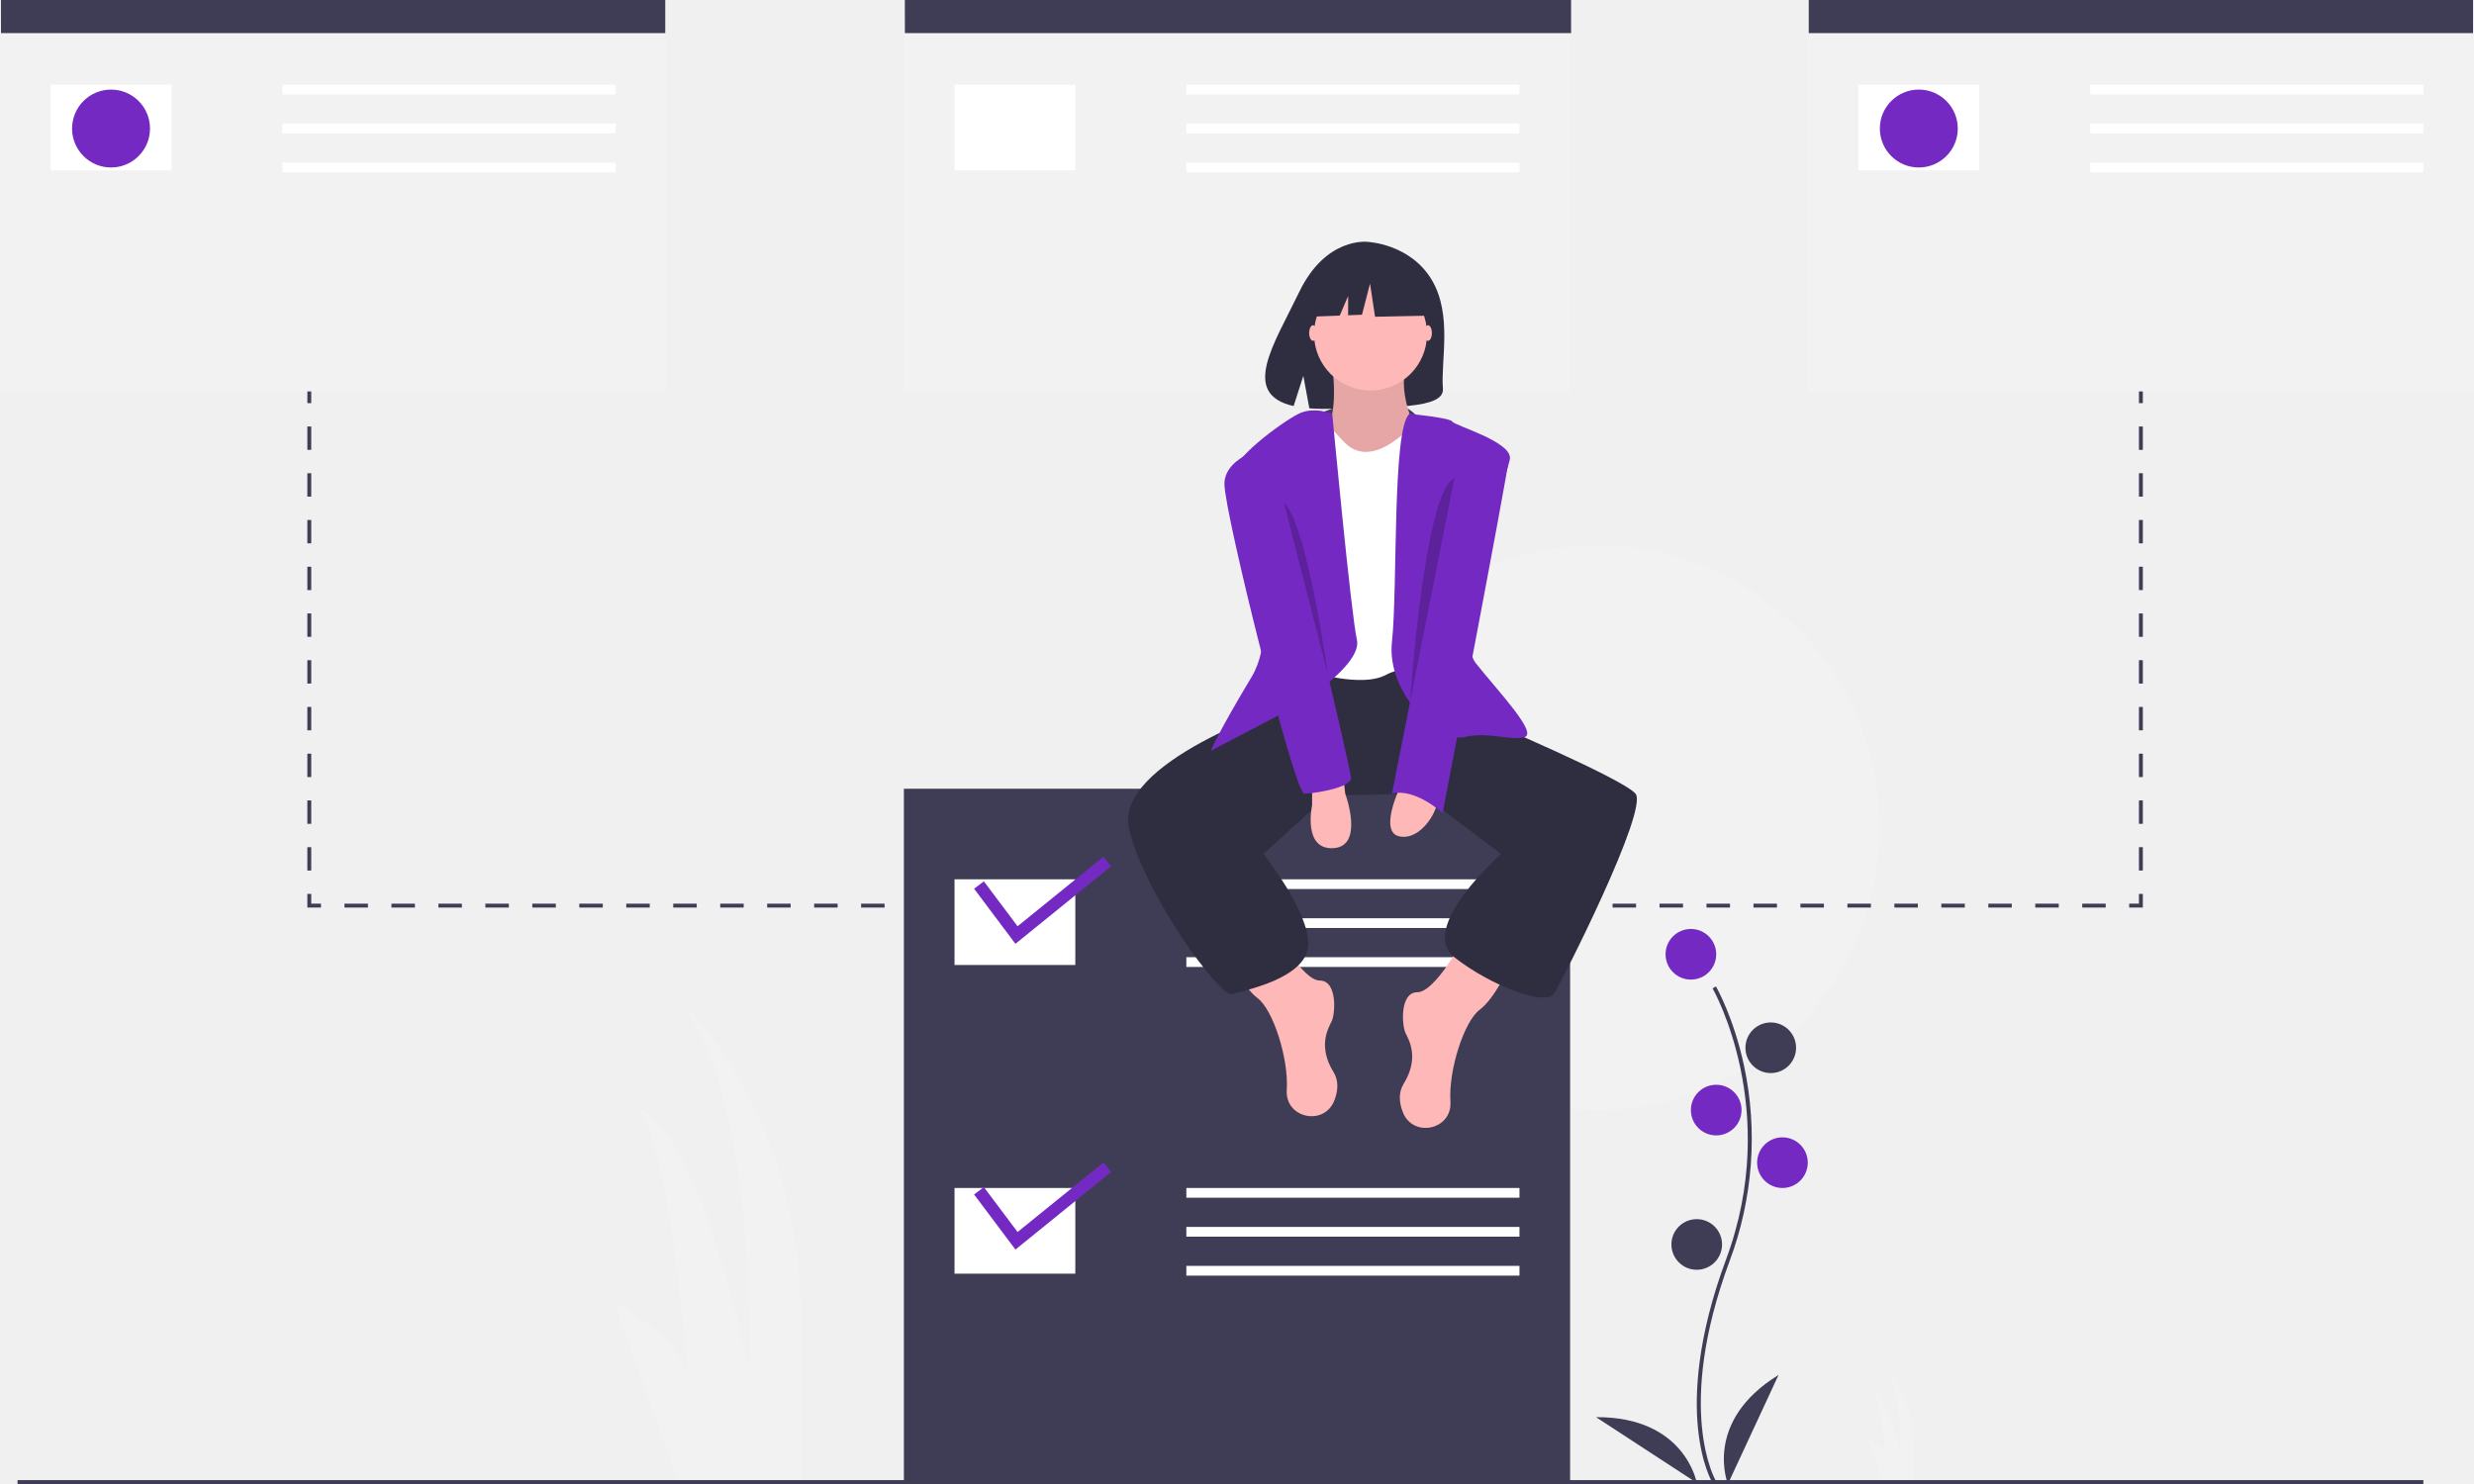
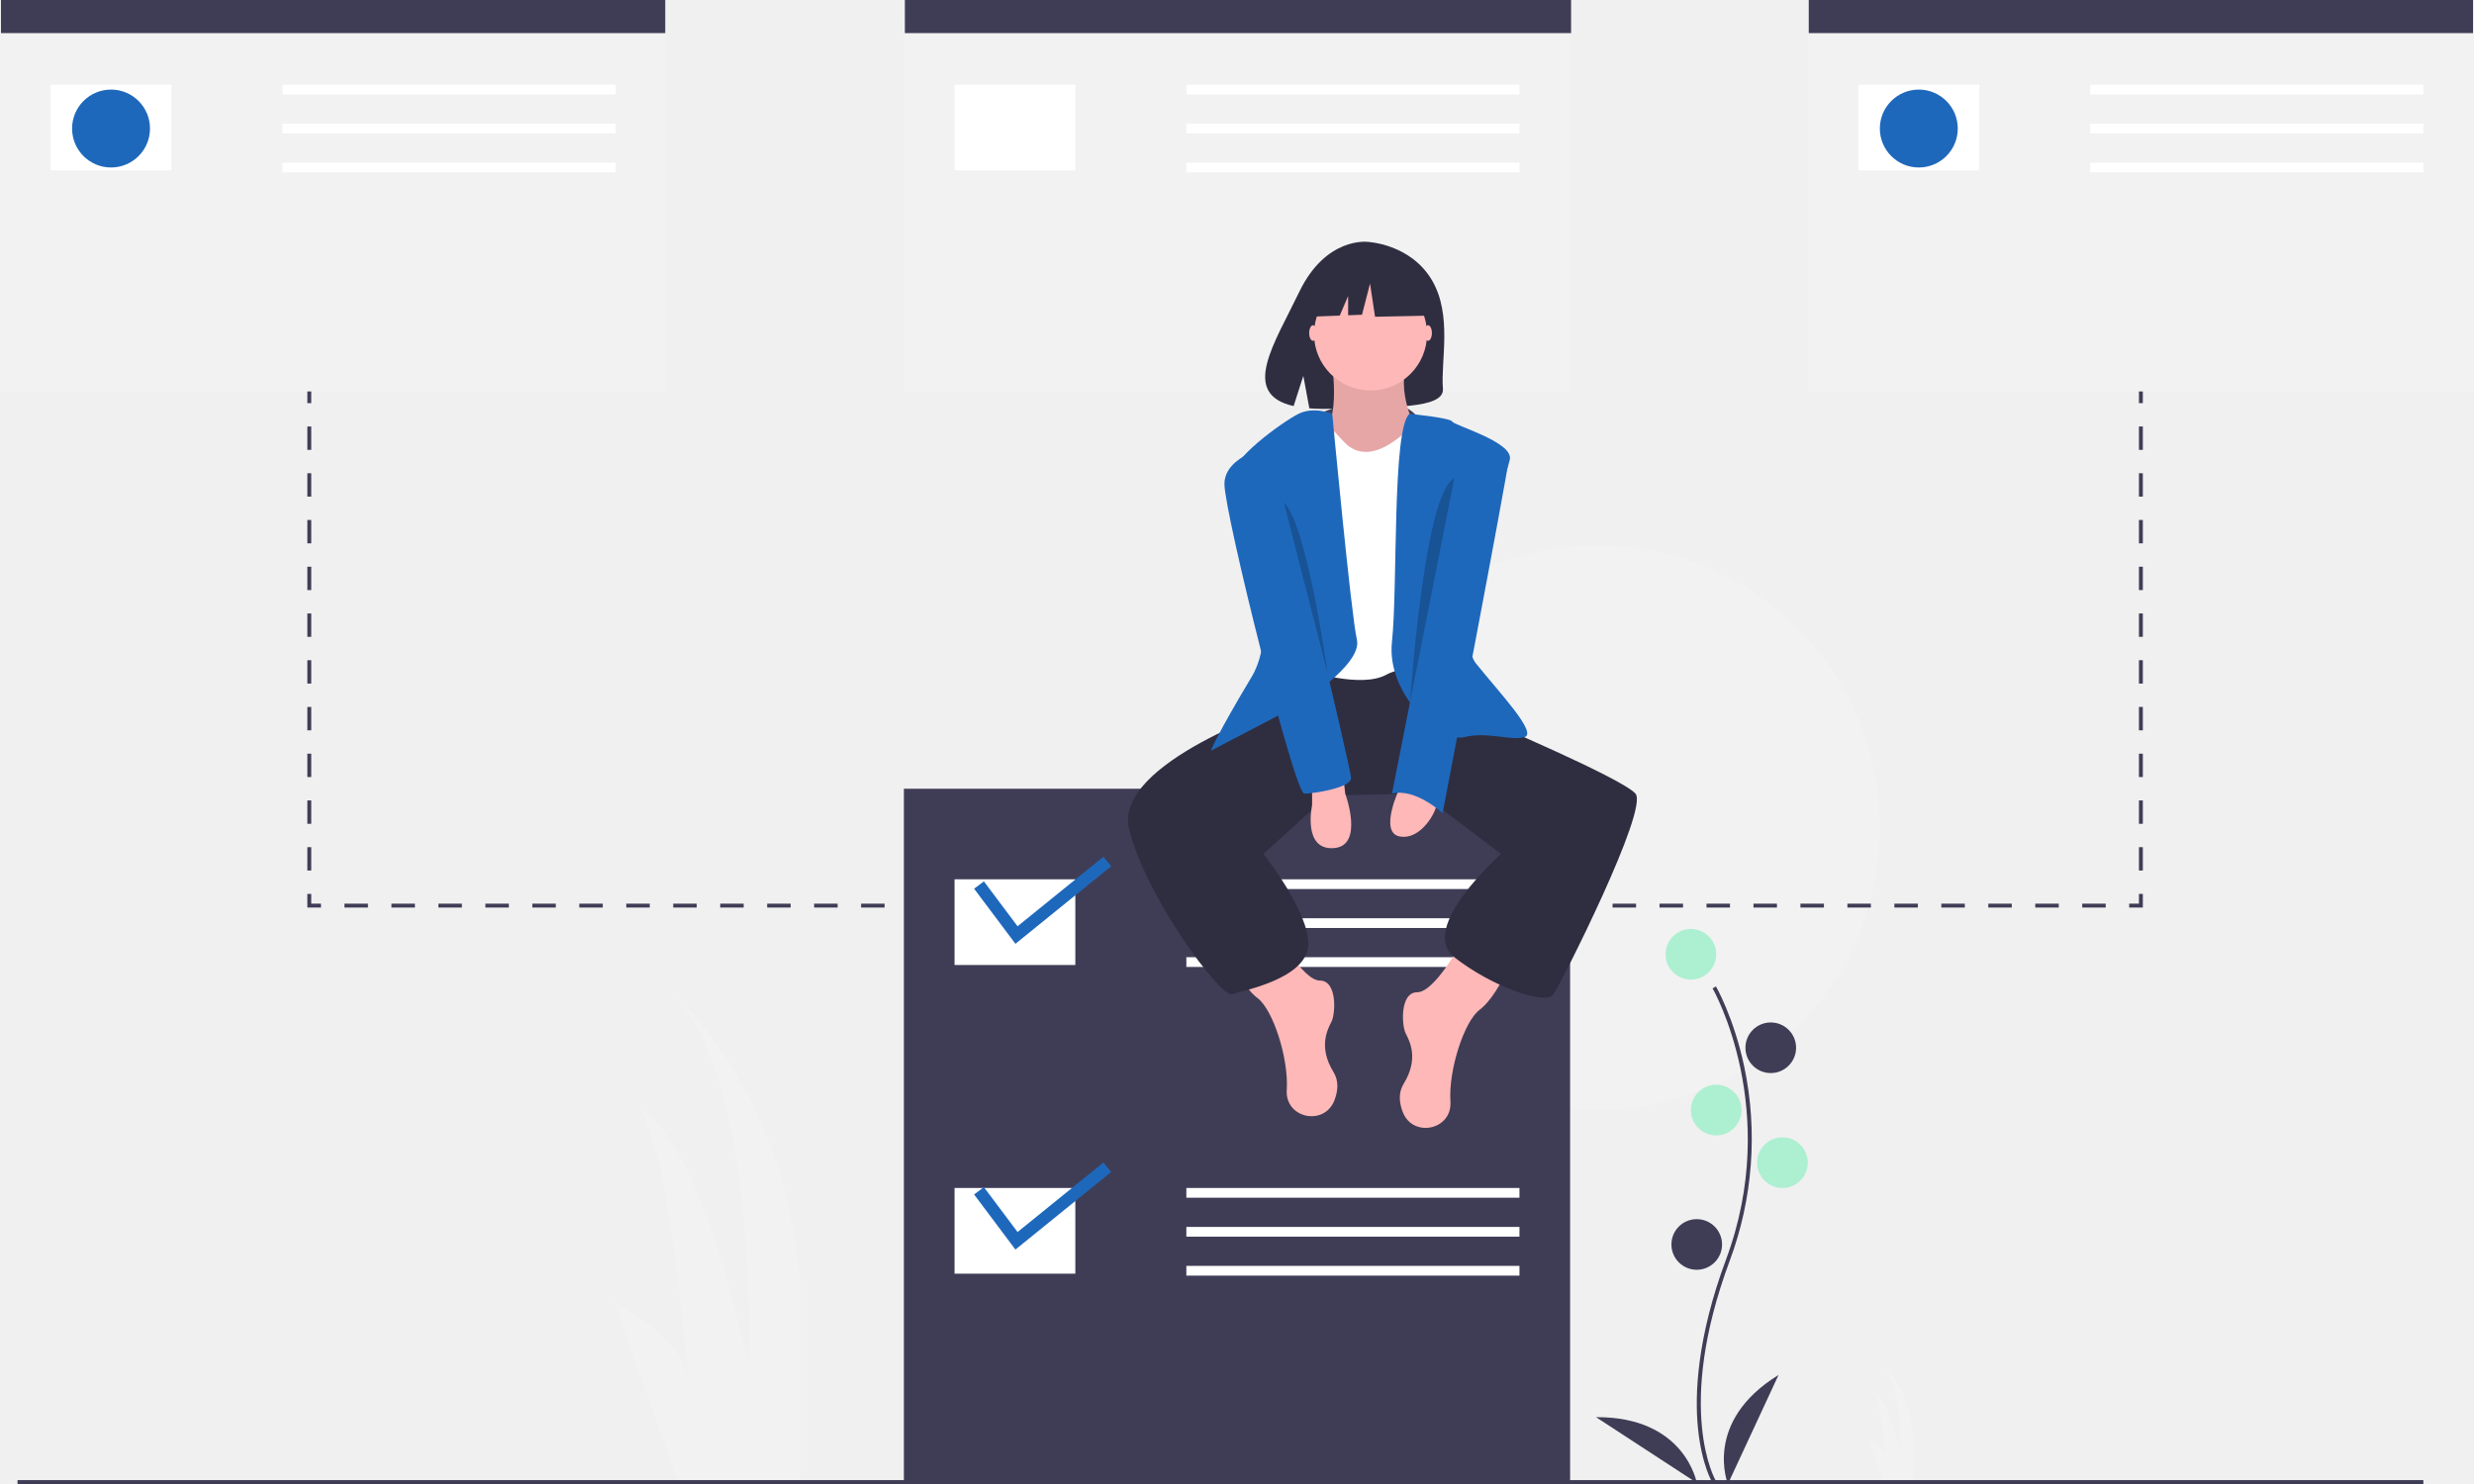
<svg xmlns="http://www.w3.org/2000/svg" id="b07e7c8b-ffb9-458f-9d0a-e368c1cfe139" data-name="Layer 1" width="1020" height="612" viewBox="0 0 1020 612">
  <path d="M569.759,855.197l-26.492-74.178s29.142,14.571,30.466,33.115c0,0-6.623-92.723-19.869-112.592,0,0,21.194,2.649,45.037,105.969,0,0,3.974-119.215-31.791-153.655,0,0,49.011,39.738,52.985,125.838v75.503Z" transform="translate(-290 -244)" fill="#f2f2f2" />
  <path d="M1066.59,855.197l-6.37-17.835s7.007,3.503,7.325,7.962c0,0-1.592-22.294-4.777-27.072,0,0,5.096.637,10.829,25.479,0,0,.955-28.664-7.644-36.945,0,0,11.784,9.555,12.74,30.257v18.154Z" transform="translate(-290 -244)" fill="#f2f2f2" />
  <circle cx="658.583" cy="341.339" r="116.457" fill="#f2f2f2" />
  <rect y="8.835" width="274.677" height="152.598" fill="#f2f2f2" />
  <rect x="372.661" y="8.835" width="274.677" height="152.598" fill="#f2f2f2" />
  <rect x="745.323" y="8.835" width="274.677" height="152.598" fill="#f2f2f2" />
  <path d="M996.086,855.616c-.184-.301-4.53-7.558-6.037-22.626-1.382-13.825-.493-37.127,11.592-69.632,22.894-61.578-5.276-111.263-5.564-111.758l1.39-.806c.073.125,7.342,12.793,11.636,32.964a143.813,143.813,0,0,1-5.956,80.16c-22.855,61.473-5.864,90.574-5.689,90.861Z" transform="translate(-290 -244)" fill="#3f3d56" />
-   <circle cx="697.134" cy="393.543" r="10.441" fill="#7329c2" />
+   <circle cx="697.134" cy="393.543" r="10.441" fill="#ADEFD1" />
  <circle cx="730.063" cy="432.094" r="10.441" fill="#3f3d56" />
-   <circle cx="707.575" cy="457.795" r="10.441" fill="#7329c2" />
-   <circle cx="734.882" cy="479.48" r="10.441" fill="#7329c2" />
+   <circle cx="707.575" cy="457.795" r="10.441" fill="#ADEFD1" />
+   <circle cx="734.882" cy="479.48" r="10.441" fill="#ADEFD1" />
  <circle cx="699.543" cy="513.213" r="10.441" fill="#3f3d56" />
  <path d="M1002.394,856s-10.441-25.701,20.882-44.976Z" transform="translate(-290 -244)" fill="#3f3d56" />
  <path d="M989.553,855.534s-4.752-27.331-41.53-27.096Z" transform="translate(-290 -244)" fill="#3f3d56" />
  <rect x="0.402" width="273.874" height="13.654" fill="#3f3d56" />
  <rect x="373.063" width="274.677" height="13.654" fill="#3f3d56" />
  <rect x="745.724" width="273.874" height="13.654" fill="#3f3d56" />
  <rect x="20.882" y="34.937" width="49.795" height="35.339" fill="#fff" />
  <rect x="116.457" y="34.937" width="137.339" height="4.016" fill="#fff" />
  <rect x="116.457" y="51" width="137.339" height="4.016" fill="#fff" />
  <rect x="116.457" y="67.063" width="137.339" height="4.016" fill="#fff" />
  <rect x="393.543" y="34.937" width="49.795" height="35.339" fill="#fff" />
  <rect x="489.118" y="34.937" width="137.339" height="4.016" fill="#fff" />
  <rect x="489.118" y="51" width="137.339" height="4.016" fill="#fff" />
  <rect x="489.118" y="67.063" width="137.339" height="4.016" fill="#fff" />
  <rect x="766.205" y="34.937" width="49.795" height="35.339" fill="#fff" />
  <rect x="861.78" y="34.937" width="137.339" height="4.016" fill="#fff" />
  <rect x="861.78" y="51" width="137.339" height="4.016" fill="#fff" />
  <rect x="861.78" y="67.063" width="137.339" height="4.016" fill="#fff" />
-   <circle cx="45.78" cy="53.008" r="16.063" fill="#7329c2" />
-   <circle cx="791.102" cy="53.008" r="16.063" fill="#7329c2" />
+   <circle cx="45.78" cy="53.008" r="16.063" fill="#1E68BC" />
+   <circle cx="791.102" cy="53.008" r="16.063" fill="#1E68BC" />
  <rect x="126.714" y="161.433" width="1.606" height="4.819" fill="#3f3d56" />
  <path d="M418.32,603.008h-1.606v-9.638h1.606Zm0-19.276h-1.606v-9.638h1.606Zm0-19.276h-1.606V554.819h1.606Zm0-19.276h-1.606v-9.638h1.606Zm0-19.276h-1.606v-9.638h1.606Zm0-19.276h-1.606v-9.638h1.606Zm0-19.276h-1.606v-9.638h1.606Zm0-19.276h-1.606v-9.638h1.606Zm0-19.276h-1.606v-9.638h1.606Zm0-19.276h-1.606v-9.638h1.606Z" transform="translate(-290 -244)" fill="#3f3d56" />
  <polygon points="132.336 374.268 126.714 374.268 126.714 368.646 128.32 368.646 128.32 372.661 132.336 372.661 132.336 374.268" fill="#3f3d56" />
  <path d="M1158.161,618.268h-9.682v-1.606h9.682Zm-19.363,0h-9.682v-1.606h9.682Zm-19.363,0h-9.682v-1.606h9.682Zm-19.364,0H1090.388v-1.606h9.682Zm-19.363,0h-9.682v-1.606h9.682Zm-19.364,0h-9.682v-1.606h9.682Zm-19.363,0h-9.682v-1.606h9.682Zm-19.364,0h-9.682v-1.606h9.682Zm-19.363,0h-9.682v-1.606h9.682Zm-19.364,0H974.205v-1.606h9.682Zm-19.363,0h-9.682v-1.606h9.682Zm-19.364,0h-9.682v-1.606h9.682Zm-19.363,0h-9.682v-1.606h9.682Zm-19.364,0h-9.682v-1.606h9.682Zm-19.363,0H877.385v-1.606H887.068Zm-19.364,0h-9.682v-1.606h9.682Zm-19.363,0h-9.682v-1.606h9.682Zm-19.364,0h-9.682v-1.606h9.682Zm-19.363,0h-9.682v-1.606h9.682Zm-19.364,0h-9.682v-1.606h9.682Zm-19.364,0h-9.682v-1.606H770.885Zm-19.364,0h-9.682v-1.606h9.682Zm-19.364,0h-9.682v-1.606h9.682Zm-19.364,0h-9.682v-1.606h9.682Zm-19.364,0h-9.682v-1.606h9.682Zm-19.364,0H664.384v-1.606h9.682Zm-19.364,0H645.02v-1.606h9.682Zm-19.364,0h-9.682v-1.606h9.682Zm-19.364,0h-9.682v-1.606h9.682Zm-19.364,0h-9.682v-1.606h9.682Zm-19.364,0h-9.682v-1.606h9.682Zm-19.364,0h-9.682v-1.606h9.682Zm-19.364,0H528.837v-1.606h9.682Zm-19.364,0h-9.682v-1.606h9.682Zm-19.364,0h-9.682v-1.606h9.682Zm-19.364,0h-9.682v-1.606h9.682Zm-19.364,0h-9.682v-1.606h9.682Zm-19.364,0h-9.682v-1.606H441.7Z" transform="translate(-290 -244)" fill="#3f3d56" />
  <polygon points="883.465 374.268 877.843 374.268 877.843 372.661 881.858 372.661 881.858 368.646 883.465 368.646 883.465 374.268" fill="#3f3d56" />
  <path d="M1173.465,603.008h-1.606v-9.638h1.606Zm0-19.276h-1.606v-9.638h1.606Zm0-19.276h-1.606V554.819h1.606Zm0-19.276h-1.606v-9.638h1.606Zm0-19.276h-1.606v-9.638h1.606Zm0-19.276h-1.606v-9.638h1.606Zm0-19.276h-1.606v-9.638h1.606Zm0-19.276h-1.606v-9.638h1.606Zm0-19.276h-1.606v-9.638h1.606Zm0-19.276h-1.606v-9.638h1.606Z" transform="translate(-290 -244)" fill="#3f3d56" />
  <rect x="881.858" y="161.433" width="1.606" height="4.819" fill="#3f3d56" />
  <rect x="372.661" y="325.276" width="274.677" height="285.921" fill="#3f3d56" />
  <rect x="393.543" y="362.622" width="49.795" height="35.339" fill="#fff" />
  <rect x="489.118" y="362.622" width="137.339" height="4.016" fill="#fff" />
  <rect x="489.118" y="378.685" width="137.339" height="4.016" fill="#fff" />
  <rect x="489.118" y="394.748" width="137.339" height="4.016" fill="#fff" />
  <rect x="393.543" y="489.921" width="49.795" height="35.339" fill="#fff" />
  <rect x="489.118" y="489.921" width="137.339" height="4.016" fill="#fff" />
  <rect x="489.118" y="505.984" width="137.339" height="4.016" fill="#fff" />
  <rect x="489.118" y="522.047" width="137.339" height="4.016" fill="#fff" />
-   <polygon points="418.652 389.229 401.607 366.503 405.645 363.475 419.53 381.989 454.923 353.324 458.119 357.23 418.652 389.229" fill="#7329c2" />
-   <polygon points="418.652 515.324 401.607 492.598 405.645 489.57 419.53 508.083 454.923 479.418 458.119 483.325 418.652 515.324" fill="#7329c2" />
+   <polygon points="418.652 389.229 401.607 366.503 405.645 363.475 419.53 381.989 454.923 353.324 458.119 357.23 418.652 389.229" fill="#1E68BC" />
+   <polygon points="418.652 515.324 401.607 492.598 405.645 489.57 419.53 508.083 454.923 479.418 458.119 483.325 418.652 515.324" fill="#1E68BC" />
  <rect x="7.228" y="610.394" width="991.89" height="1.606" fill="#3f3d56" />
  <path d="M834.574,414.268s26.504-11.549,38.953.651S840.196,423.102,834.574,414.268Z" transform="translate(-290 -244)" fill="#3f3d56" />
  <path d="M880.339,359.497c-8.907-15.05-26.528-15.751-26.528-15.751s-17.171-2.196-28.186,20.725c-10.267,21.364-24.437,41.992-2.281,46.993l4.002-12.456,2.478,13.383a86.686,86.686,0,0,0,9.48.162c23.727-.766,46.323.224,45.595-8.29C883.932,392.945,888.909,373.978,880.339,359.497Z" transform="translate(-290 -244)" fill="#2f2e41" />
  <path d="M892.802,632.323s-11.244,20.882-18.472,20.882-6.425,13.654-4.819,16.866,5.622,10.441-.803,20.882c-2.244,3.647-1.843,7.784-.37,11.624,4.126,10.758,20.178,7.499,19.666-4.012q-.008-.19-.021-.383c-.803-12.85,5.622-32.929,12.047-37.748s12.047-17.669,12.047-17.669Z" transform="translate(-290 -244)" fill="#ffb8b8" />
  <path d="M815.7,627.504s11.244,20.882,18.472,20.882,6.425,13.654,4.819,16.866-5.622,10.441.803,20.882c2.244,3.647,1.843,7.784.37,11.624-4.126,10.758-20.178,7.499-19.666-4.012q.008-.19.021-.383c.803-12.85-5.622-32.929-12.047-37.748s-12.047-17.669-12.047-17.669Z" transform="translate(-290 -244)" fill="#ffb8b8" />
  <path d="M824.534,524.701l-4.819,10.441s-70.677,23.291-64.252,50.598,37.748,69.874,42.567,68.268,30.52-6.425,31.323-20.079-18.472-37.748-18.472-37.748l26.504-24.094,38.568-.803L908.865,596.181s-34.535,30.52-19.276,42.567,37.748,20.079,40.961,15.26,39.354-76.299,33.732-82.724-62.646-30.52-62.646-30.52l-15.26-21.685-59.433-3.213Z" transform="translate(-290 -244)" fill="#2f2e41" />
  <path d="M838.991,392.181s4.016,26.504-4.016,29.717,16.063,16.866,16.063,16.866H864.692l8.835-18.472s-8.031-14.457-3.213-28.11S838.991,392.181,838.991,392.181Z" transform="translate(-290 -244)" fill="#ffb8b8" />
  <path d="M838.991,392.181s4.016,26.504-4.016,29.717,16.063,16.866,16.063,16.866H864.692l8.835-18.472s-8.031-14.457-3.213-28.11S838.991,392.181,838.991,392.181Z" transform="translate(-290 -244)" opacity="0.1" />
  <path d="M833.369,414.669s8.835,9.638,10.441,11.244,8.835,10.441,24.094-2.409,16.866,2.409,16.866,2.409v96.378s-12.85-5.622-23.291,0-32.126-1.606-32.126-1.606l-4.016-99.591Z" transform="translate(-290 -244)" fill="#fff" />
-   <path d="M839.269,414.669s-7.506-3.213-13.931,0-28.913,19.276-27.307,26.504S820.519,499,806.062,523.094s-16.866,30.52-16.866,30.52l35.339-18.472s27.307-16.866,24.898-27.307S839.269,414.669,839.269,414.669Z" transform="translate(-290 -244)" fill="#7329c2" />
-   <path d="M871.127,414.669s16.857,1.606,17.66,3.213,25.299,8.433,23.693,15.661-23.693,71.882-14.055,83.929,25.701,28.913,20.079,30.52-15.26-2.409-24.898,0-32.126-17.669-29.717-39.354S863.908,420.291,871.127,414.669Z" transform="translate(-290 -244)" fill="#7329c2" />
+   <path d="M839.269,414.669s-7.506-3.213-13.931,0-28.913,19.276-27.307,26.504S820.519,499,806.062,523.094s-16.866,30.52-16.866,30.52l35.339-18.472s27.307-16.866,24.898-27.307S839.269,414.669,839.269,414.669Z" transform="translate(-290 -244)" fill="#1E68BC" />
+   <path d="M871.127,414.669s16.857,1.606,17.66,3.213,25.299,8.433,23.693,15.661-23.693,71.882-14.055,83.929,25.701,28.913,20.079,30.52-15.26-2.409-24.898,0-32.126-17.669-29.717-39.354S863.908,420.291,871.127,414.669Z" transform="translate(-290 -244)" fill="#1E68BC" />
  <path d="M830.96,568.071v8.031s-4.016,18.472,8.835,17.669,4.819-22.488,4.819-22.488l-.803-7.228Z" transform="translate(-290 -244)" fill="#ffb8b8" />
  <path d="M867.101,568.874s-8.835,18.472,0,20.079,15.26-10.441,15.26-13.654S867.101,568.874,867.101,568.874Z" transform="translate(-290 -244)" fill="#ffb8b8" />
  <ellipse cx="588.747" cy="137.339" rx="1.606" ry="3.213" fill="#ffb8b8" />
  <ellipse cx="541.361" cy="137.339" rx="1.606" ry="3.213" fill="#ffb8b8" />
-   <path d="M892.802,425.11s20.079,0,19.276,8.031S884.771,579.315,884.771,579.315s-11.244-10.441-20.882-8.031Z" transform="translate(-290 -244)" fill="#7329c2" />
-   <path d="M814.897,427.52s-20.079,4.016-20.079,16.063,28.913,127.701,32.929,127.701,19.276-2.409,19.276-6.425S814.897,427.52,814.897,427.52Z" transform="translate(-290 -244)" fill="#7329c2" />
+   <path d="M892.802,425.11s20.079,0,19.276,8.031S884.771,579.315,884.771,579.315s-11.244-10.441-20.882-8.031Z" transform="translate(-290 -244)" fill="#1E68BC" />
+   <path d="M814.897,427.52s-20.079,4.016-20.079,16.063,28.913,127.701,32.929,127.701,19.276-2.409,19.276-6.425S814.897,427.52,814.897,427.52Z" transform="translate(-290 -244)" fill="#1E68BC" />
  <path d="M819.314,451.213l18.071,70.67S828.952,460.047,819.314,451.213Z" transform="translate(-290 -244)" opacity="0.2" />
  <path d="M889.603,441.283l-18.276,92.397S877.168,446.613,889.603,441.283Z" transform="translate(-290 -244)" opacity="0.2" />
  <circle cx="565.054" cy="137.74" r="23.291" fill="#ffb8b8" />
  <polygon points="586.401 114.046 568.992 104.927 544.951 108.657 539.977 130.626 552.359 130.15 555.818 122.079 555.818 130.017 561.531 129.797 564.847 116.947 566.92 130.626 587.23 130.212 586.401 114.046" fill="#2f2e41" />
</svg>
